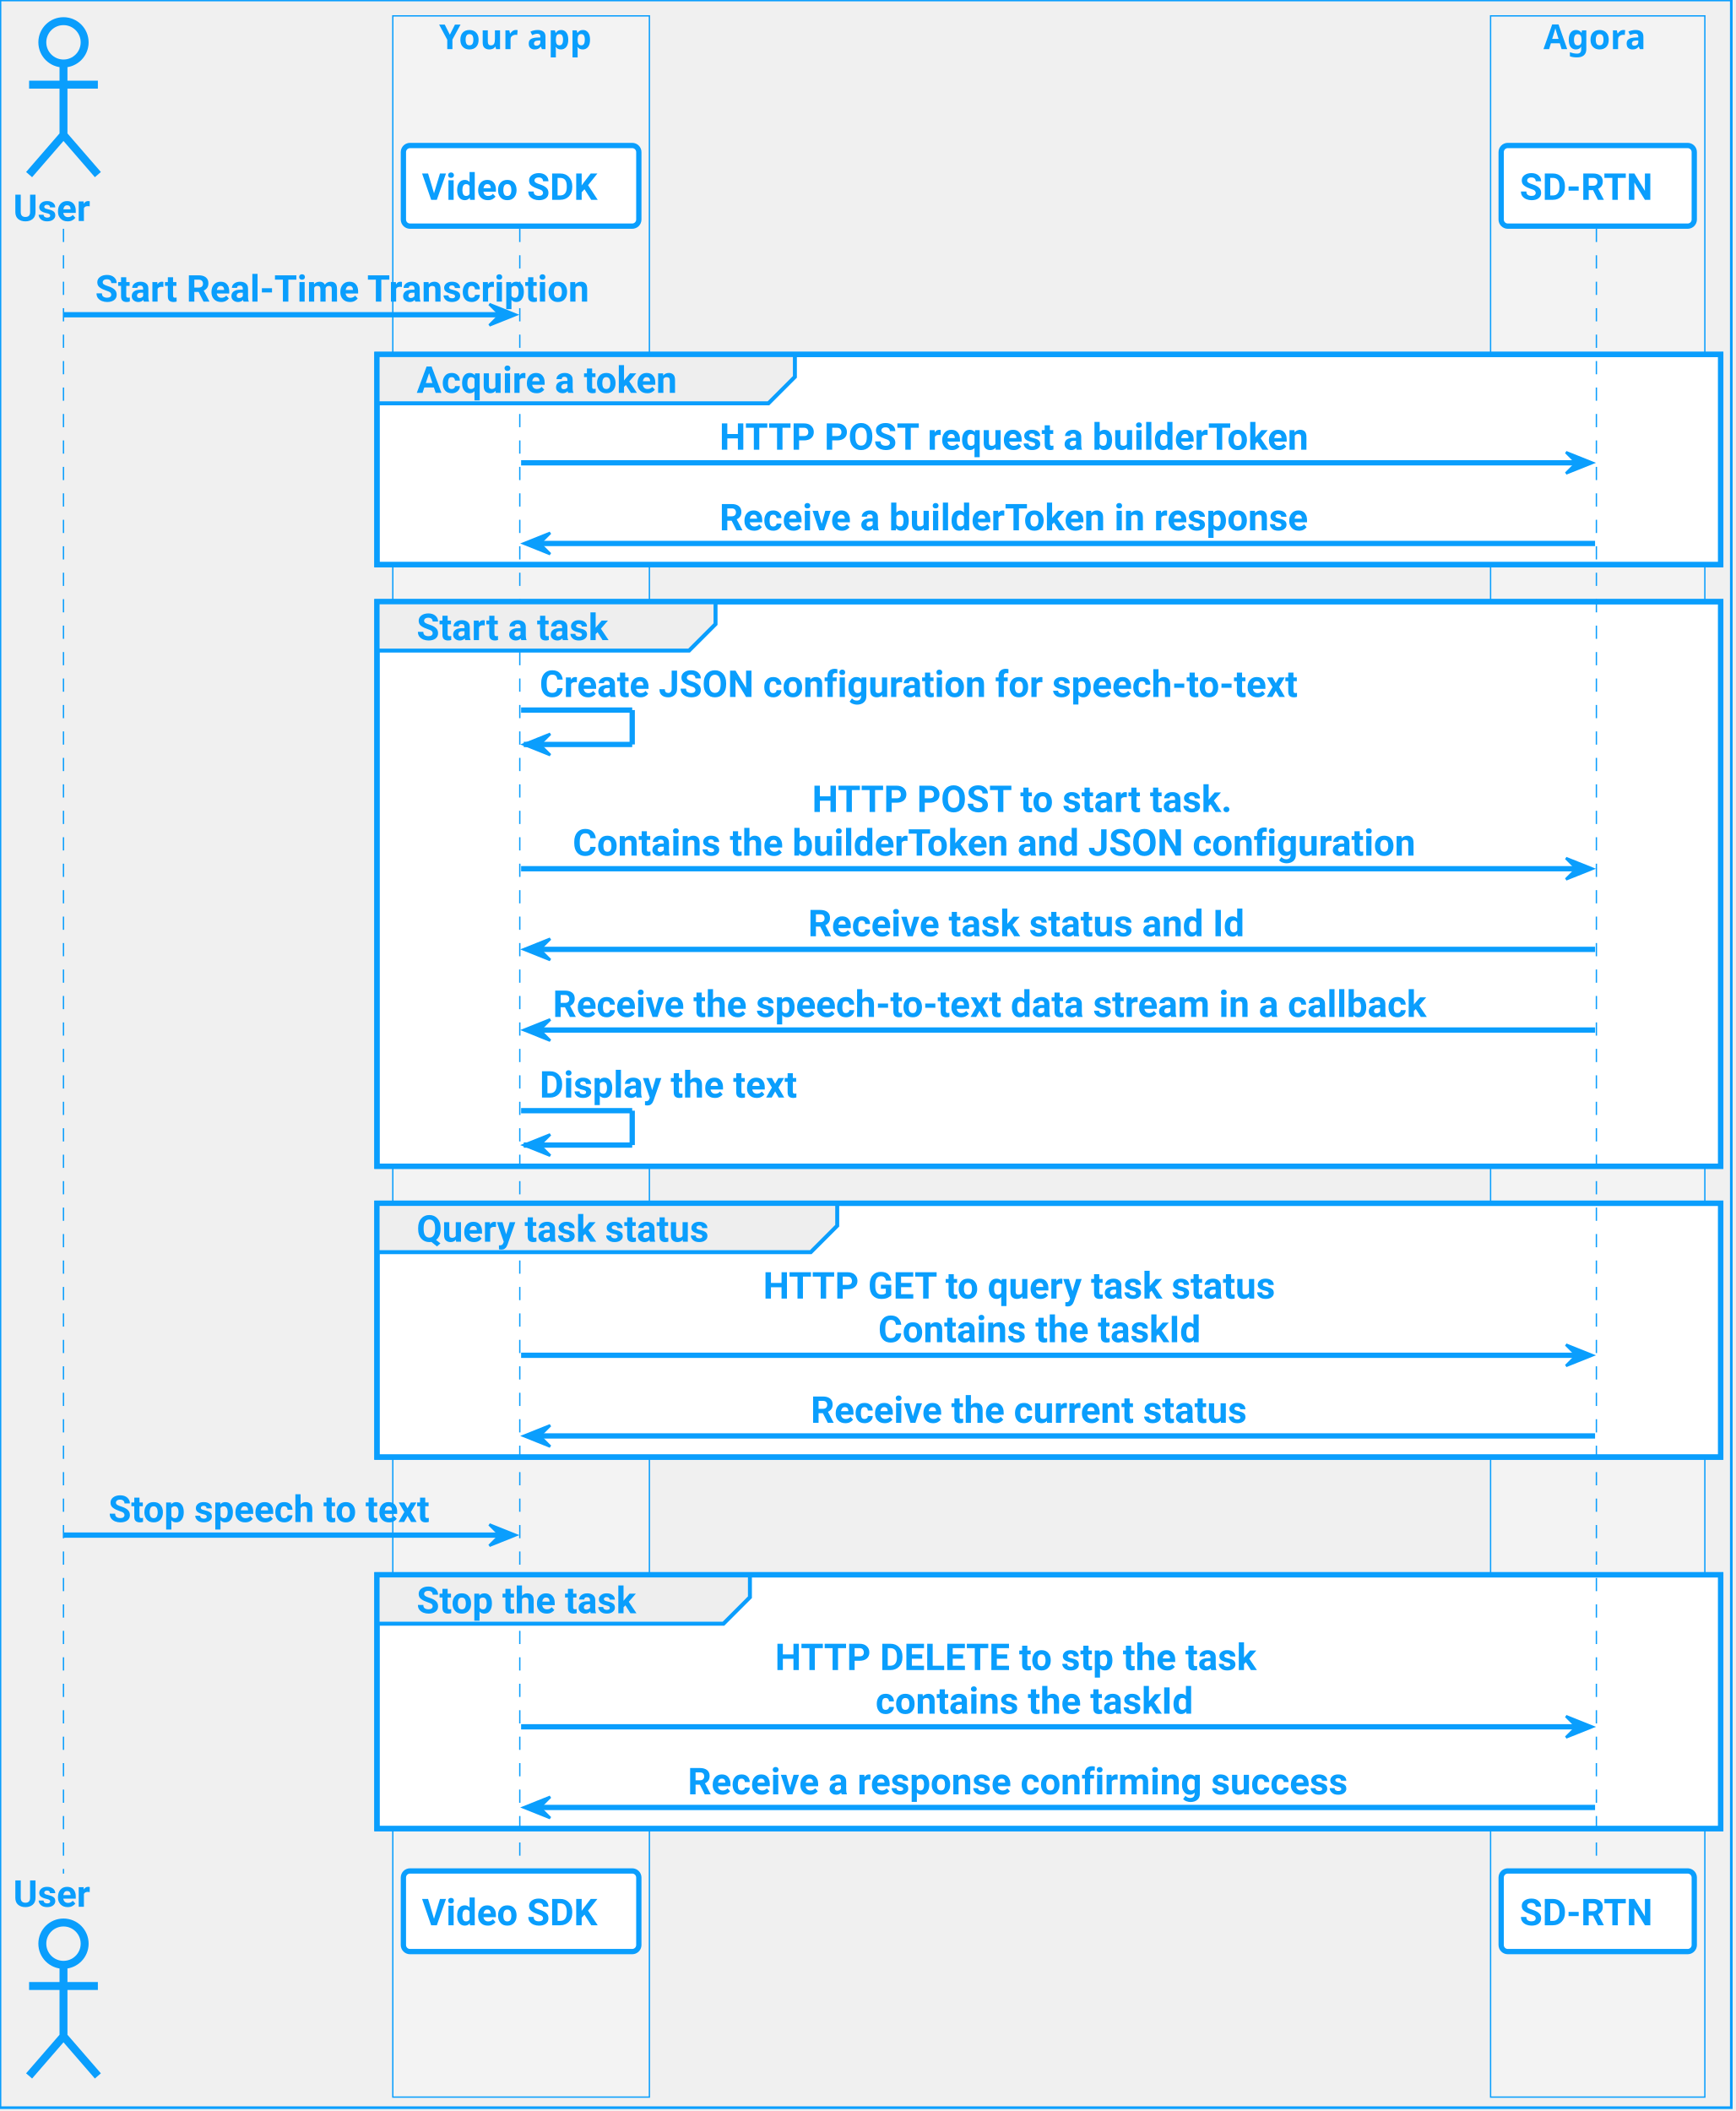
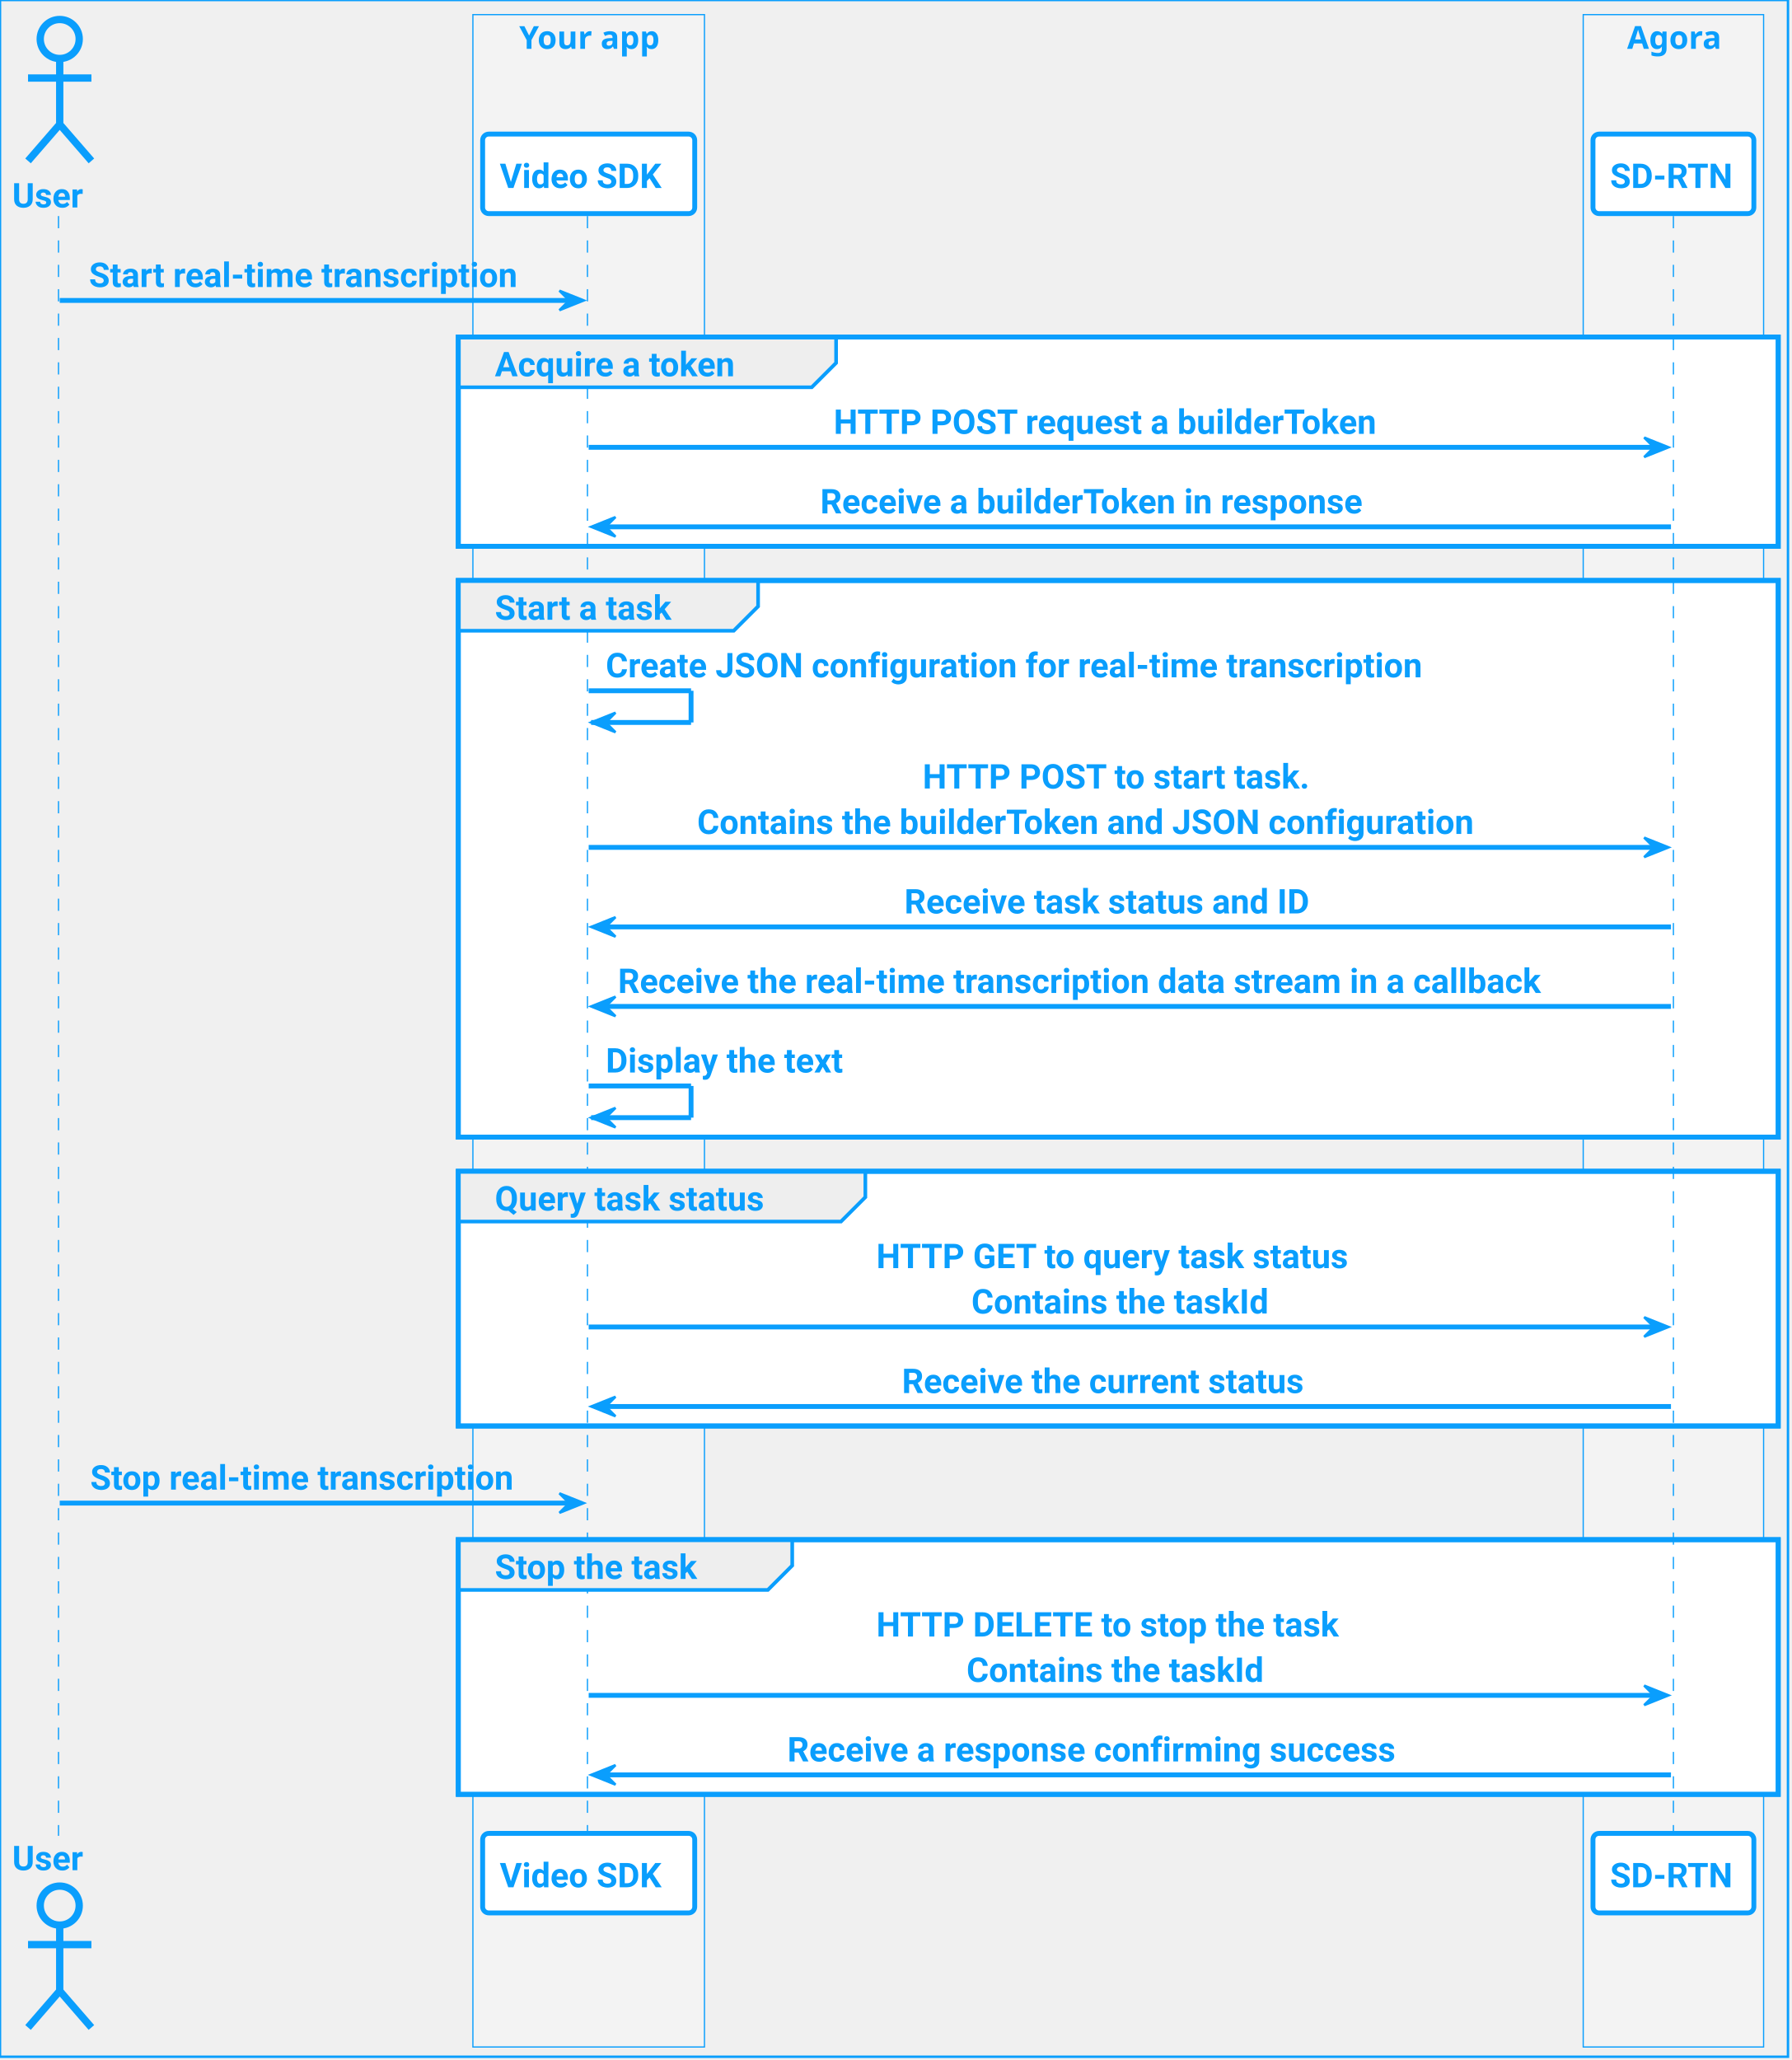
- <svg xmlns="http://www.w3.org/2000/svg" contentStyleType="text/css" height="798px" preserveAspectRatio="none" style="width:656px;height:798px;" version="1.1" viewBox="0 0 656 798" width="656px" zoomAndPan="magnify">
+ <svg xmlns="http://www.w3.org/2000/svg" contentStyleType="text/css" height="845px" preserveAspectRatio="none" style="width:735px;height:845px;" version="1.1" viewBox="0 0 735 845" width="735px" zoomAndPan="magnify">
  <defs />
  <g>
-     <rect fill="none" height="796.742" style="stroke:#0A9EFD;stroke-width:1.0;" width="654.5" x="0" y="0" />
-     <rect fill="#F3F3F3" height="786.742" style="stroke:#0A9EFD;stroke-width:0.5;" width="97" x="148.5" y="6" />
-     <text fill="#0A9EFD" font-family="sans-serif" font-size="13" font-weight="bold" lengthAdjust="spacing" textLength="62" x="166" y="18.568">Your app</text>
-     <rect fill="#F3F3F3" height="786.742" style="stroke:#0A9EFD;stroke-width:0.5;" width="81" x="563.5" y="6" />
-     <text fill="#0A9EFD" font-family="sans-serif" font-size="13" font-weight="bold" lengthAdjust="spacing" textLength="41" x="583.5" y="18.568">Agora</text>
-     <rect fill="#FFFFFF" height="79.465" style="stroke:#0A9EFD;stroke-width:2.0;" width="508" x="142.5" y="133.977" />
-     <rect fill="#FFFFFF" height="213.418" style="stroke:#0A9EFD;stroke-width:2.0;" width="508" x="142.5" y="227.441" />
-     <rect fill="#FFFFFF" height="95.953" style="stroke:#0A9EFD;stroke-width:2.0;" width="508" x="142.5" y="454.859" />
-     <rect fill="#FFFFFF" height="95.953" style="stroke:#0A9EFD;stroke-width:2.0;" width="508" x="142.5" y="595.301" />
-     <line style="stroke:#0A9EFD;stroke-width:0.5;stroke-dasharray:5.0,5.0;" x1="24" x2="24" y1="86.488" y2="708.254" />
-     <line style="stroke:#0A9EFD;stroke-width:0.5;stroke-dasharray:5.0,5.0;" x1="196.5" x2="196.5" y1="86.488" y2="708.254" />
-     <line style="stroke:#0A9EFD;stroke-width:0.5;stroke-dasharray:5.0,5.0;" x1="603.5" x2="603.5" y1="86.488" y2="708.254" />
-     <text fill="#0A9EFD" font-family="Roboto" font-size="14" font-weight="bold" lengthAdjust="spacing" textLength="32" x="5" y="83.535">User</text>
-     <ellipse cx="24" cy="16" fill="none" rx="8" ry="8" style="stroke:#0A9EFD;stroke-width:3.0;" />
-     <path d="M24,24 L24,51 M11,32 L37,32 M24,51 L11,66 M24,51 L37,66 " fill="none" style="stroke:#0A9EFD;stroke-width:3.0;" />
-     <text fill="#0A9EFD" font-family="Roboto" font-size="14" font-weight="bold" lengthAdjust="spacing" textLength="32" x="5" y="720.789">User</text>
-     <ellipse cx="24" cy="734.742" fill="none" rx="8" ry="8" style="stroke:#0A9EFD;stroke-width:3.0;" />
-     <path d="M24,742.742 L24,769.742 M11,750.742 L37,750.742 M24,769.742 L11,784.742 M24,769.742 L37,784.742 " fill="none" style="stroke:#0A9EFD;stroke-width:3.0;" />
-     <rect fill="#FFFFFF" height="30.488" rx="2.5" ry="2.5" style="stroke:#0A9EFD;stroke-width:2.0;" width="89" x="152.5" y="55" />
-     <text fill="#0A9EFD" font-family="Roboto" font-size="14" font-weight="bold" lengthAdjust="spacing" textLength="75" x="159.5" y="75.535">Video SDK</text>
-     <rect fill="#FFFFFF" height="30.488" rx="2.5" ry="2.5" style="stroke:#0A9EFD;stroke-width:2.0;" width="89" x="152.5" y="707.254" />
-     <text fill="#0A9EFD" font-family="Roboto" font-size="14" font-weight="bold" lengthAdjust="spacing" textLength="75" x="159.5" y="727.789">Video SDK</text>
-     <rect fill="#FFFFFF" height="30.488" rx="2.5" ry="2.5" style="stroke:#0A9EFD;stroke-width:2.0;" width="73" x="567.5" y="55" />
-     <text fill="#0A9EFD" font-family="Roboto" font-size="14" font-weight="bold" lengthAdjust="spacing" textLength="59" x="574.5" y="75.535">SD-RTN</text>
-     <rect fill="#FFFFFF" height="30.488" rx="2.5" ry="2.5" style="stroke:#0A9EFD;stroke-width:2.0;" width="73" x="567.5" y="707.254" />
-     <text fill="#0A9EFD" font-family="Roboto" font-size="14" font-weight="bold" lengthAdjust="spacing" textLength="59" x="574.5" y="727.789">SD-RTN</text>
-     <polygon fill="#0A9EFD" points="185,114.977,195,118.977,185,122.977,189,118.977" style="stroke:#0A9EFD;stroke-width:1.0;" />
-     <line style="stroke:#0A9EFD;stroke-width:2.0;" x1="24" x2="191" y1="118.977" y2="118.977" />
-     <text fill="#0A9EFD" font-family="Roboto" font-size="14" font-weight="bold" lengthAdjust="spacing" textLength="149" x="36" y="114.023">Start Real-Time Transcription</text>
-     <path d="M142.5,133.977 L300.5,133.977 L300.5,142.465 L290.5,152.465 L142.5,152.465 L142.5,133.977 " fill="#EEEEEE" style="stroke:#0A9EFD;stroke-width:1.5;" />
-     <rect fill="none" height="79.465" style="stroke:#0A9EFD;stroke-width:2.0;" width="508" x="142.5" y="133.977" />
-     <text fill="#0A9EFD" font-family="Roboto" font-size="14" font-weight="bold" lengthAdjust="spacing" textLength="113" x="157.5" y="148.512">Acquire a token</text>
-     <polygon fill="#0A9EFD" points="592,170.953,602,174.953,592,178.953,596,174.953" style="stroke:#0A9EFD;stroke-width:1.0;" />
-     <line style="stroke:#0A9EFD;stroke-width:2.0;" x1="197" x2="598" y1="174.953" y2="174.953" />
-     <text fill="#0A9EFD" font-family="Roboto" font-size="14" font-weight="bold" lengthAdjust="spacing" textLength="257" x="272" y="170">HTTP POST request a builderToken</text>
-     <polygon fill="#0A9EFD" points="208,201.441,198,205.441,208,209.441,204,205.441" style="stroke:#0A9EFD;stroke-width:1.0;" />
-     <line style="stroke:#0A9EFD;stroke-width:2.0;" x1="202" x2="603" y1="205.441" y2="205.441" />
-     <text fill="#0A9EFD" font-family="Roboto" font-size="14" font-weight="bold" lengthAdjust="spacing" textLength="257" x="272" y="200.488">Receive a builderToken in response</text>
-     <path d="M142.5,227.441 L270.5,227.441 L270.5,235.93 L260.5,245.93 L142.5,245.93 L142.5,227.441 " fill="#EEEEEE" style="stroke:#0A9EFD;stroke-width:1.5;" />
-     <rect fill="none" height="213.418" style="stroke:#0A9EFD;stroke-width:2.0;" width="508" x="142.5" y="227.441" />
-     <text fill="#0A9EFD" font-family="Roboto" font-size="14" font-weight="bold" lengthAdjust="spacing" textLength="83" x="157.5" y="241.977">Start a task</text>
-     <line style="stroke:#0A9EFD;stroke-width:2.0;" x1="197" x2="239" y1="268.418" y2="268.418" />
-     <line style="stroke:#0A9EFD;stroke-width:2.0;" x1="239" x2="239" y1="268.418" y2="281.418" />
-     <line style="stroke:#0A9EFD;stroke-width:2.0;" x1="198" x2="239" y1="281.418" y2="281.418" />
-     <polygon fill="#0A9EFD" points="208,277.418,198,281.418,208,285.418,204,281.418" style="stroke:#0A9EFD;stroke-width:1.0;" />
-     <text fill="#0A9EFD" font-family="Roboto" font-size="14" font-weight="bold" lengthAdjust="spacing" textLength="331" x="204" y="263.465">Create JSON configuration for speech-to-text</text>
-     <polygon fill="#0A9EFD" points="592,324.394,602,328.394,592,332.394,596,328.394" style="stroke:#0A9EFD;stroke-width:1.0;" />
-     <line style="stroke:#0A9EFD;stroke-width:2.0;" x1="197" x2="598" y1="328.394" y2="328.394" />
-     <text fill="#0A9EFD" font-family="Roboto" font-size="14" font-weight="bold" lengthAdjust="spacing" textLength="182" x="307" y="306.953">HTTP POST to start task.</text>
-     <text fill="#0A9EFD" font-family="Roboto" font-size="14" font-weight="bold" lengthAdjust="spacing" textLength="368" x="216.5" y="323.441">Contains the builderToken and JSON configuration</text>
-     <polygon fill="#0A9EFD" points="208,354.883,198,358.883,208,362.883,204,358.883" style="stroke:#0A9EFD;stroke-width:1.0;" />
-     <line style="stroke:#0A9EFD;stroke-width:2.0;" x1="202" x2="603" y1="358.883" y2="358.883" />
-     <text fill="#0A9EFD" font-family="Roboto" font-size="14" font-weight="bold" lengthAdjust="spacing" textLength="190" x="305.5" y="353.93">Receive task status and Id</text>
-     <polygon fill="#0A9EFD" points="208,385.371,198,389.371,208,393.371,204,389.371" style="stroke:#0A9EFD;stroke-width:1.0;" />
-     <line style="stroke:#0A9EFD;stroke-width:2.0;" x1="202" x2="603" y1="389.371" y2="389.371" />
-     <text fill="#0A9EFD" font-family="Roboto" font-size="14" font-weight="bold" lengthAdjust="spacing" textLength="383" x="209" y="384.418">Receive the speech-to-text data stream in a callback</text>
-     <line style="stroke:#0A9EFD;stroke-width:2.0;" x1="197" x2="239" y1="419.859" y2="419.859" />
-     <line style="stroke:#0A9EFD;stroke-width:2.0;" x1="239" x2="239" y1="419.859" y2="432.859" />
-     <line style="stroke:#0A9EFD;stroke-width:2.0;" x1="198" x2="239" y1="432.859" y2="432.859" />
-     <polygon fill="#0A9EFD" points="208,428.859,198,432.859,208,436.859,204,432.859" style="stroke:#0A9EFD;stroke-width:1.0;" />
-     <text fill="#0A9EFD" font-family="Roboto" font-size="14" font-weight="bold" lengthAdjust="spacing" textLength="115" x="204" y="414.906">Display the text</text>
-     <path d="M142.5,454.859 L316.5,454.859 L316.5,463.348 L306.5,473.348 L142.5,473.348 L142.5,454.859 " fill="#EEEEEE" style="stroke:#0A9EFD;stroke-width:1.5;" />
-     <rect fill="none" height="95.953" style="stroke:#0A9EFD;stroke-width:2.0;" width="508" x="142.5" y="454.859" />
-     <text fill="#0A9EFD" font-family="Roboto" font-size="14" font-weight="bold" lengthAdjust="spacing" textLength="129" x="157.5" y="469.394">Query task status</text>
-     <polygon fill="#0A9EFD" points="592,508.324,602,512.324,592,516.324,596,512.324" style="stroke:#0A9EFD;stroke-width:1.0;" />
-     <line style="stroke:#0A9EFD;stroke-width:2.0;" x1="197" x2="598" y1="512.324" y2="512.324" />
-     <text fill="#0A9EFD" font-family="Roboto" font-size="14" font-weight="bold" lengthAdjust="spacing" textLength="224" x="288.5" y="490.883">HTTP GET to query task status</text>
-     <text fill="#0A9EFD" font-family="Roboto" font-size="14" font-weight="bold" lengthAdjust="spacing" textLength="142" x="332" y="507.371">Contains the taskId</text>
-     <polygon fill="#0A9EFD" points="208,538.812,198,542.812,208,546.812,204,542.812" style="stroke:#0A9EFD;stroke-width:1.0;" />
-     <line style="stroke:#0A9EFD;stroke-width:2.0;" x1="202" x2="603" y1="542.812" y2="542.812" />
-     <text fill="#0A9EFD" font-family="Roboto" font-size="14" font-weight="bold" lengthAdjust="spacing" textLength="188" x="306.5" y="537.859">Receive the current status</text>
-     <polygon fill="#0A9EFD" points="185,576.301,195,580.301,185,584.301,189,580.301" style="stroke:#0A9EFD;stroke-width:1.0;" />
-     <line style="stroke:#0A9EFD;stroke-width:2.0;" x1="24" x2="191" y1="580.301" y2="580.301" />
-     <text fill="#0A9EFD" font-family="Roboto" font-size="14" font-weight="bold" lengthAdjust="spacing" textLength="139" x="41" y="575.348">Stop speech to text</text>
-     <path d="M142.5,595.301 L283.5,595.301 L283.5,603.789 L273.5,613.789 L142.5,613.789 L142.5,595.301 " fill="#EEEEEE" style="stroke:#0A9EFD;stroke-width:1.5;" />
-     <rect fill="none" height="95.953" style="stroke:#0A9EFD;stroke-width:2.0;" width="508" x="142.5" y="595.301" />
-     <text fill="#0A9EFD" font-family="Roboto" font-size="14" font-weight="bold" lengthAdjust="spacing" textLength="96" x="157.5" y="609.836">Stop the task</text>
-     <polygon fill="#0A9EFD" points="592,648.766,602,652.766,592,656.766,596,652.766" style="stroke:#0A9EFD;stroke-width:1.0;" />
-     <line style="stroke:#0A9EFD;stroke-width:2.0;" x1="197" x2="598" y1="652.766" y2="652.766" />
-     <text fill="#0A9EFD" font-family="Roboto" font-size="14" font-weight="bold" lengthAdjust="spacing" textLength="210" x="293" y="631.324">HTTP DELETE to stp the task</text>
-     <text fill="#0A9EFD" font-family="Roboto" font-size="14" font-weight="bold" lengthAdjust="spacing" textLength="139" x="331" y="647.812">contains the taskId</text>
-     <polygon fill="#0A9EFD" points="208,679.254,198,683.254,208,687.254,204,683.254" style="stroke:#0A9EFD;stroke-width:1.0;" />
-     <line style="stroke:#0A9EFD;stroke-width:2.0;" x1="202" x2="603" y1="683.254" y2="683.254" />
-     <text fill="#0A9EFD" font-family="Roboto" font-size="14" font-weight="bold" lengthAdjust="spacing" textLength="281" x="260" y="678.301">Receive a response confirming success</text>
+     <rect fill="none" height="843.664" style="stroke:#0A9EFD;stroke-width:1.0;" width="733.5" x="0" y="0" />
+     <rect fill="#F3F3F3" height="833.664" style="stroke:#0A9EFD;stroke-width:0.5;" width="95" x="194" y="6" />
+     <text fill="#0A9EFD" font-family="sans-serif" font-size="13" font-weight="bold" lengthAdjust="spacing" textLength="57" x="213" y="20.028">Your app</text>
+     <rect fill="#F3F3F3" height="833.664" style="stroke:#0A9EFD;stroke-width:0.5;" width="74" x="649.5" y="6" />
+     <text fill="#0A9EFD" font-family="sans-serif" font-size="13" font-weight="bold" lengthAdjust="spacing" textLength="38" x="667.5" y="20.028">Agora</text>
+     <rect fill="#FFFFFF" height="85.863" style="stroke:#0A9EFD;stroke-width:2.0;" width="541.5" x="188" y="138.242" />
+     <rect fill="#FFFFFF" height="228.348" style="stroke:#0A9EFD;stroke-width:2.0;" width="541.5" x="188" y="238.106" />
+     <rect fill="#FFFFFF" height="104.484" style="stroke:#0A9EFD;stroke-width:2.0;" width="541.5" x="188" y="480.453" />
+     <rect fill="#FFFFFF" height="104.484" style="stroke:#0A9EFD;stroke-width:2.0;" width="541.5" x="188" y="631.559" />
+     <line style="stroke:#0A9EFD;stroke-width:0.5;stroke-dasharray:5.0,5.0;" x1="24" x2="24" y1="88.621" y2="753.043" />
+     <line style="stroke:#0A9EFD;stroke-width:0.5;stroke-dasharray:5.0,5.0;" x1="241" x2="241" y1="88.621" y2="753.043" />
+     <line style="stroke:#0A9EFD;stroke-width:0.5;stroke-dasharray:5.0,5.0;" x1="686.5" x2="686.5" y1="88.621" y2="753.043" />
+     <text fill="#0A9EFD" font-family="Roboto" font-size="14" font-weight="bold" lengthAdjust="spacing" textLength="33" x="5" y="85.107">User</text>
+     <ellipse cx="24.5" cy="16" fill="none" rx="8" ry="8" style="stroke:#0A9EFD;stroke-width:3.0;" />
+     <path d="M24.5,24 L24.5,51 M11.5,32 L37.5,32 M24.5,51 L11.5,66 M24.5,51 L37.5,66 " fill="none" style="stroke:#0A9EFD;stroke-width:3.0;" />
+     <text fill="#0A9EFD" font-family="Roboto" font-size="14" font-weight="bold" lengthAdjust="spacing" textLength="33" x="5" y="767.15">User</text>
+     <ellipse cx="24.5" cy="781.664" fill="none" rx="8" ry="8" style="stroke:#0A9EFD;stroke-width:3.0;" />
+     <path d="M24.5,789.664 L24.5,816.664 M11.5,797.664 L37.5,797.664 M24.5,816.664 L11.5,831.664 M24.5,816.664 L37.5,831.664 " fill="none" style="stroke:#0A9EFD;stroke-width:3.0;" />
+     <rect fill="#FFFFFF" height="32.621" rx="2.5" ry="2.5" style="stroke:#0A9EFD;stroke-width:2.0;" width="87" x="198" y="55" />
+     <text fill="#0A9EFD" font-family="Roboto" font-size="14" font-weight="bold" lengthAdjust="spacing" textLength="73" x="205" y="77.107">Video SDK</text>
+     <rect fill="#FFFFFF" height="32.621" rx="2.5" ry="2.5" style="stroke:#0A9EFD;stroke-width:2.0;" width="87" x="198" y="752.043" />
+     <text fill="#0A9EFD" font-family="Roboto" font-size="14" font-weight="bold" lengthAdjust="spacing" textLength="73" x="205" y="774.15">Video SDK</text>
+     <rect fill="#FFFFFF" height="32.621" rx="2.5" ry="2.5" style="stroke:#0A9EFD;stroke-width:2.0;" width="66" x="653.5" y="55" />
+     <text fill="#0A9EFD" font-family="Roboto" font-size="14" font-weight="bold" lengthAdjust="spacing" textLength="52" x="660.5" y="77.107">SD-RTN</text>
+     <rect fill="#FFFFFF" height="32.621" rx="2.5" ry="2.5" style="stroke:#0A9EFD;stroke-width:2.0;" width="66" x="653.5" y="752.043" />
+     <text fill="#0A9EFD" font-family="Roboto" font-size="14" font-weight="bold" lengthAdjust="spacing" textLength="52" x="660.5" y="774.15">SD-RTN</text>
+     <polygon fill="#0A9EFD" points="229.5,119.242,239.5,123.242,229.5,127.242,233.5,123.242" style="stroke:#0A9EFD;stroke-width:1.0;" />
+     <line style="stroke:#0A9EFD;stroke-width:2.0;" x1="24.5" x2="235.5" y1="123.242" y2="123.242" />
+     <text fill="#0A9EFD" font-family="Roboto" font-size="14" font-weight="bold" lengthAdjust="spacing" textLength="193" x="36.5" y="117.728">Start real-time transcription</text>
+     <path d="M188,138.242 L343,138.242 L343,148.863 L333,158.863 L188,158.863 L188,138.242 " fill="#EEEEEE" style="stroke:#0A9EFD;stroke-width:1.5;" />
+     <rect fill="none" height="85.863" style="stroke:#0A9EFD;stroke-width:2.0;" width="541.5" x="188" y="138.242" />
+     <text fill="#0A9EFD" font-family="Roboto" font-size="14" font-weight="bold" lengthAdjust="spacing" textLength="110" x="203" y="154.35">Acquire a token</text>
+     <polygon fill="#0A9EFD" points="674.5,179.484,684.5,183.484,674.5,187.484,678.5,183.484" style="stroke:#0A9EFD;stroke-width:1.0;" />
+     <line style="stroke:#0A9EFD;stroke-width:2.0;" x1="241.5" x2="680.5" y1="183.484" y2="183.484" />
+     <text fill="#0A9EFD" font-family="Roboto" font-size="14" font-weight="bold" lengthAdjust="spacing" textLength="244" x="342" y="177.971">HTTP POST request a builderToken</text>
+     <polygon fill="#0A9EFD" points="252.5,212.106,242.5,216.106,252.5,220.106,248.5,216.106" style="stroke:#0A9EFD;stroke-width:1.0;" />
+     <line style="stroke:#0A9EFD;stroke-width:2.0;" x1="246.5" x2="685.5" y1="216.106" y2="216.106" />
+     <text fill="#0A9EFD" font-family="Roboto" font-size="14" font-weight="bold" lengthAdjust="spacing" textLength="255" x="336.5" y="210.592">Receive a builderToken in response</text>
+     <path d="M188,238.106 L311,238.106 L311,248.727 L301,258.727 L188,258.727 L188,238.106 " fill="#EEEEEE" style="stroke:#0A9EFD;stroke-width:1.5;" />
+     <rect fill="none" height="228.348" style="stroke:#0A9EFD;stroke-width:2.0;" width="541.5" x="188" y="238.106" />
+     <text fill="#0A9EFD" font-family="Roboto" font-size="14" font-weight="bold" lengthAdjust="spacing" textLength="78" x="203" y="254.213">Start a task</text>
+     <line style="stroke:#0A9EFD;stroke-width:2.0;" x1="241.5" x2="283.5" y1="283.348" y2="283.348" />
+     <line style="stroke:#0A9EFD;stroke-width:2.0;" x1="283.5" x2="283.5" y1="283.348" y2="296.348" />
+     <line style="stroke:#0A9EFD;stroke-width:2.0;" x1="242.5" x2="283.5" y1="296.348" y2="296.348" />
+     <polygon fill="#0A9EFD" points="252.5,292.348,242.5,296.348,252.5,300.348,248.5,296.348" style="stroke:#0A9EFD;stroke-width:1.0;" />
+     <text fill="#0A9EFD" font-family="Roboto" font-size="14" font-weight="bold" lengthAdjust="spacing" textLength="371" x="248.5" y="277.834">Create JSON configuration for real-time transcription</text>
+     <polygon fill="#0A9EFD" points="674.5,343.59,684.5,347.59,674.5,351.59,678.5,347.59" style="stroke:#0A9EFD;stroke-width:1.0;" />
+     <line style="stroke:#0A9EFD;stroke-width:2.0;" x1="241.5" x2="680.5" y1="347.59" y2="347.59" />
+     <text fill="#0A9EFD" font-family="Roboto" font-size="14" font-weight="bold" lengthAdjust="spacing" textLength="167" x="378.5" y="323.455">HTTP POST to start task.</text>
+     <text fill="#0A9EFD" font-family="Roboto" font-size="14" font-weight="bold" lengthAdjust="spacing" textLength="356" x="286" y="342.076">Contains the builderToken and JSON configuration</text>
+     <polygon fill="#0A9EFD" points="252.5,376.211,242.5,380.211,252.5,384.211,248.5,380.211" style="stroke:#0A9EFD;stroke-width:1.0;" />
+     <line style="stroke:#0A9EFD;stroke-width:2.0;" x1="246.5" x2="685.5" y1="380.211" y2="380.211" />
+     <text fill="#0A9EFD" font-family="Roboto" font-size="14" font-weight="bold" lengthAdjust="spacing" textLength="186" x="371" y="374.697">Receive task status and ID</text>
+     <polygon fill="#0A9EFD" points="252.5,408.832,242.5,412.832,252.5,416.832,248.5,412.832" style="stroke:#0A9EFD;stroke-width:1.0;" />
+     <line style="stroke:#0A9EFD;stroke-width:2.0;" x1="246.5" x2="685.5" y1="412.832" y2="412.832" />
+     <text fill="#0A9EFD" font-family="Roboto" font-size="14" font-weight="bold" lengthAdjust="spacing" textLength="421" x="253.5" y="407.318">Receive the real-time transcription data stream in a callback</text>
+     <line style="stroke:#0A9EFD;stroke-width:2.0;" x1="241.5" x2="283.5" y1="445.453" y2="445.453" />
+     <line style="stroke:#0A9EFD;stroke-width:2.0;" x1="283.5" x2="283.5" y1="445.453" y2="458.453" />
+     <line style="stroke:#0A9EFD;stroke-width:2.0;" x1="242.5" x2="283.5" y1="458.453" y2="458.453" />
+     <polygon fill="#0A9EFD" points="252.5,454.453,242.5,458.453,252.5,462.453,248.5,458.453" style="stroke:#0A9EFD;stroke-width:1.0;" />
+     <text fill="#0A9EFD" font-family="Roboto" font-size="14" font-weight="bold" lengthAdjust="spacing" textLength="108" x="248.5" y="439.94">Display the text</text>
+     <path d="M188,480.453 L355,480.453 L355,491.074 L345,501.074 L188,501.074 L188,480.453 " fill="#EEEEEE" style="stroke:#0A9EFD;stroke-width:1.5;" />
+     <rect fill="none" height="104.484" style="stroke:#0A9EFD;stroke-width:2.0;" width="541.5" x="188" y="480.453" />
+     <text fill="#0A9EFD" font-family="Roboto" font-size="14" font-weight="bold" lengthAdjust="spacing" textLength="122" x="203" y="496.56">Query task status</text>
+     <polygon fill="#0A9EFD" points="674.5,540.316,684.5,544.316,674.5,548.316,678.5,544.316" style="stroke:#0A9EFD;stroke-width:1.0;" />
+     <line style="stroke:#0A9EFD;stroke-width:2.0;" x1="241.5" x2="680.5" y1="544.316" y2="544.316" />
+     <text fill="#0A9EFD" font-family="Roboto" font-size="14" font-weight="bold" lengthAdjust="spacing" textLength="209" x="359.5" y="520.182">HTTP GET to query task status</text>
+     <text fill="#0A9EFD" font-family="Roboto" font-size="14" font-weight="bold" lengthAdjust="spacing" textLength="135" x="398.5" y="538.803">Contains the taskId</text>
+     <polygon fill="#0A9EFD" points="252.5,572.938,242.5,576.938,252.5,580.938,248.5,576.938" style="stroke:#0A9EFD;stroke-width:1.0;" />
+     <line style="stroke:#0A9EFD;stroke-width:2.0;" x1="246.5" x2="685.5" y1="576.938" y2="576.938" />
+     <text fill="#0A9EFD" font-family="Roboto" font-size="14" font-weight="bold" lengthAdjust="spacing" textLength="188" x="370" y="571.424">Receive the current status</text>
+     <polygon fill="#0A9EFD" points="229.5,612.559,239.5,616.559,229.5,620.559,233.5,616.559" style="stroke:#0A9EFD;stroke-width:1.0;" />
+     <line style="stroke:#0A9EFD;stroke-width:2.0;" x1="24.5" x2="235.5" y1="616.559" y2="616.559" />
+     <text fill="#0A9EFD" font-family="Roboto" font-size="14" font-weight="bold" lengthAdjust="spacing" textLength="192" x="37" y="611.045">Stop real-time transcription</text>
+     <path d="M188,631.559 L325,631.559 L325,642.18 L315,652.18 L188,652.18 L188,631.559 " fill="#EEEEEE" style="stroke:#0A9EFD;stroke-width:1.5;" />
+     <rect fill="none" height="104.484" style="stroke:#0A9EFD;stroke-width:2.0;" width="541.5" x="188" y="631.559" />
+     <text fill="#0A9EFD" font-family="Roboto" font-size="14" font-weight="bold" lengthAdjust="spacing" textLength="92" x="203" y="647.666">Stop the task</text>
+     <polygon fill="#0A9EFD" points="674.5,691.422,684.5,695.422,674.5,699.422,678.5,695.422" style="stroke:#0A9EFD;stroke-width:1.0;" />
+     <line style="stroke:#0A9EFD;stroke-width:2.0;" x1="241.5" x2="680.5" y1="695.422" y2="695.422" />
+     <text fill="#0A9EFD" font-family="Roboto" font-size="14" font-weight="bold" lengthAdjust="spacing" textLength="205" x="359.5" y="671.287">HTTP DELETE to stop the task</text>
+     <text fill="#0A9EFD" font-family="Roboto" font-size="14" font-weight="bold" lengthAdjust="spacing" textLength="135" x="396.5" y="689.908">Contains the taskId</text>
+     <polygon fill="#0A9EFD" points="252.5,724.043,242.5,728.043,252.5,732.043,248.5,728.043" style="stroke:#0A9EFD;stroke-width:1.0;" />
+     <line style="stroke:#0A9EFD;stroke-width:2.0;" x1="246.5" x2="685.5" y1="728.043" y2="728.043" />
+     <text fill="#0A9EFD" font-family="Roboto" font-size="14" font-weight="bold" lengthAdjust="spacing" textLength="282" x="323" y="722.529">Receive a response confirming success</text>
  </g>
</svg>
